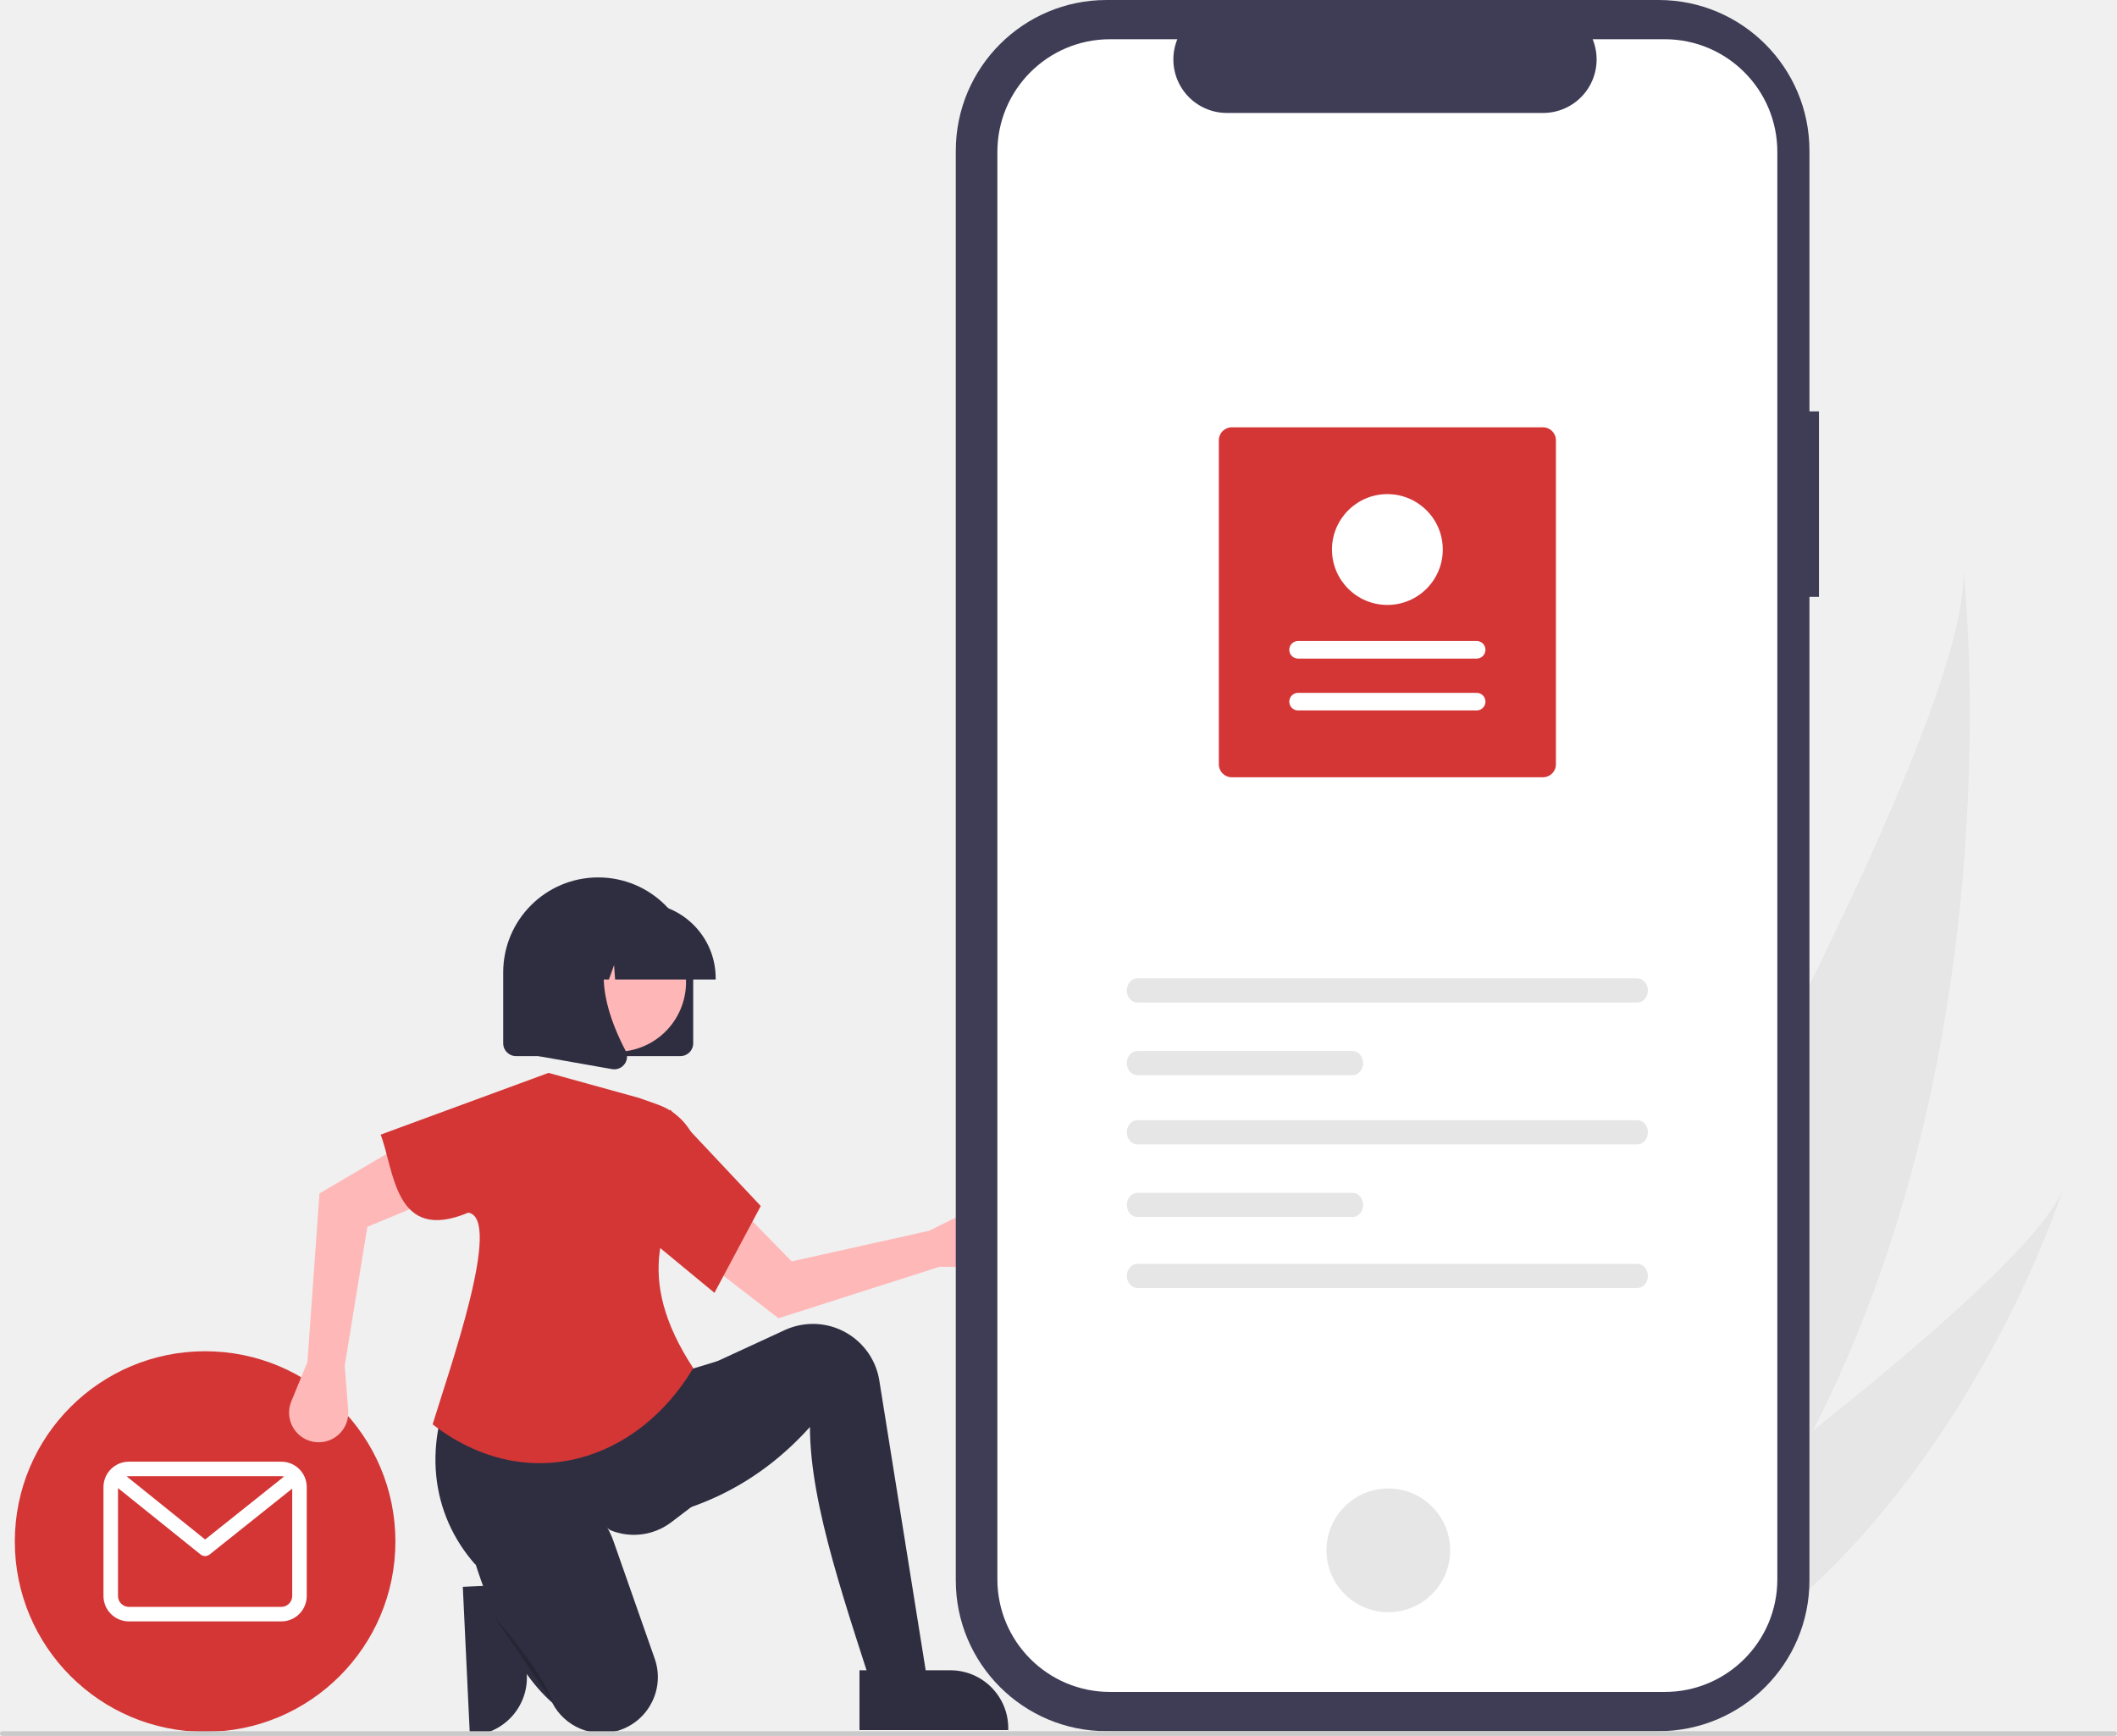
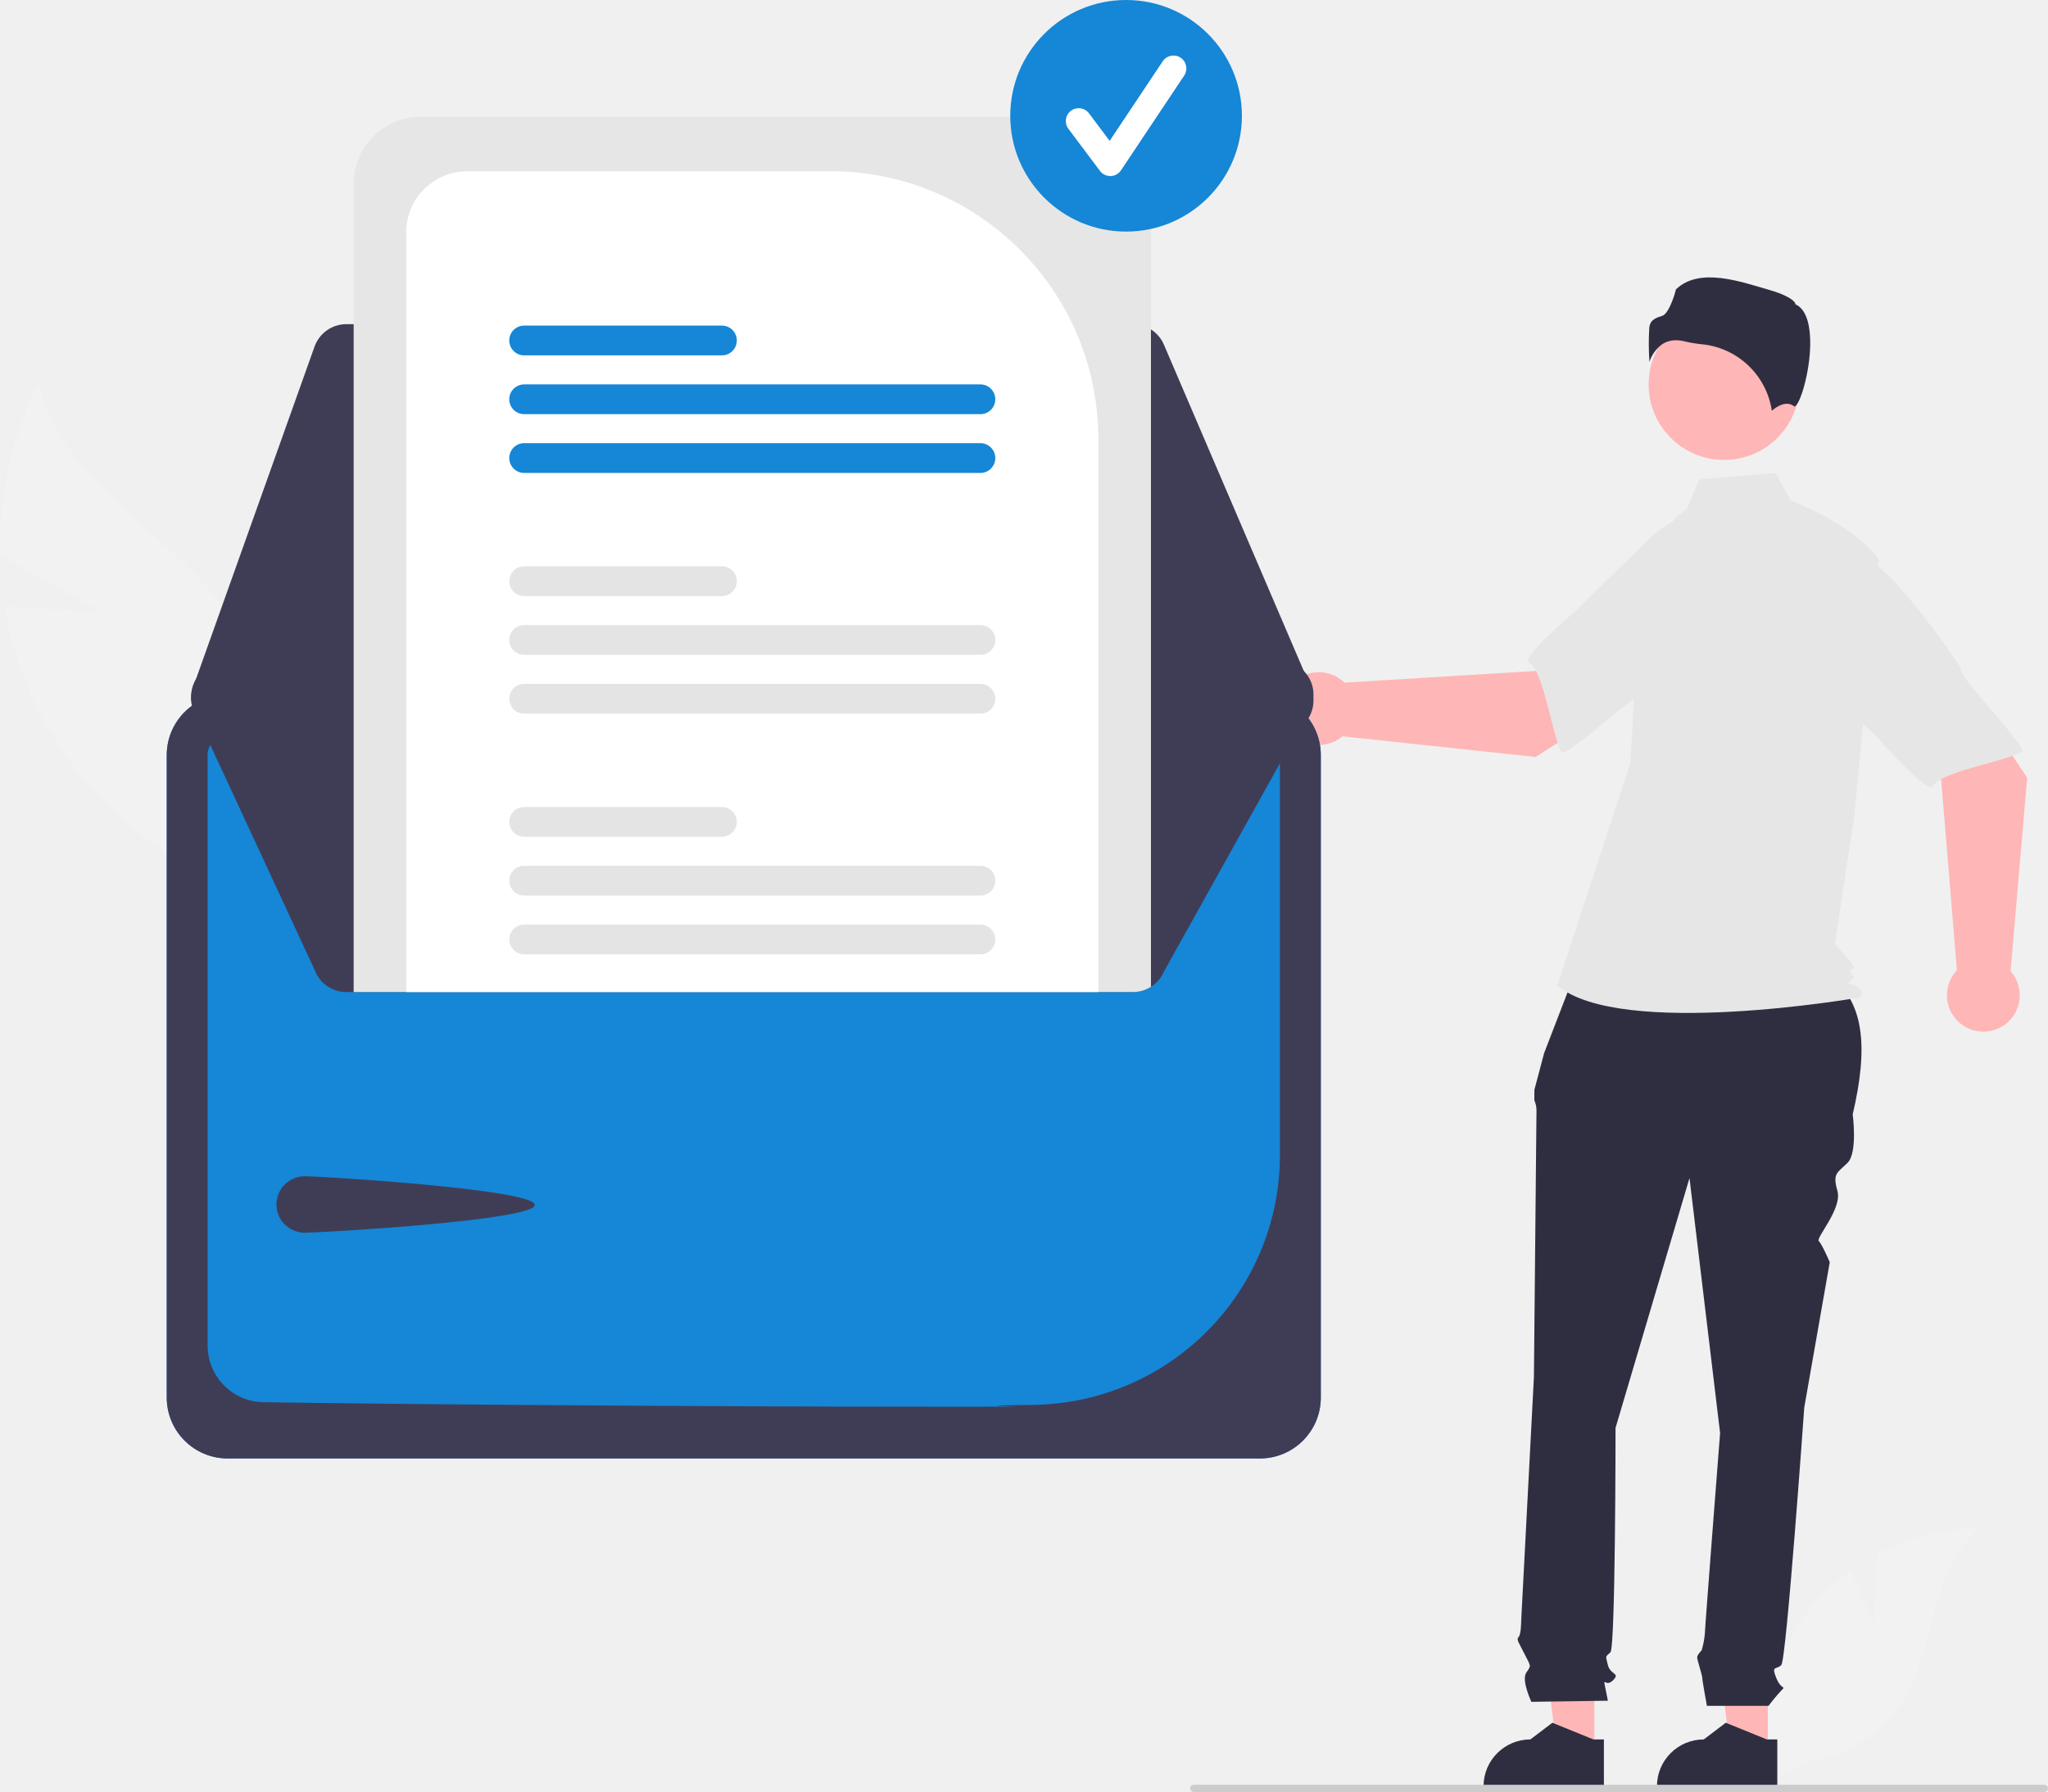
- <svg xmlns="http://www.w3.org/2000/svg" data-name="Layer 1" width="890" height="729.787" viewBox="0 0 890 729.787">
-   <path d="M374.677,751.016l1.81,38.157 0.0.002a24.345,24.345,0,0,1-23.164,25.469l-.79.037-2.964-62.474Z" transform="translate(-155 -85.10634)" fill="#2f2e41" />
-   <path d="M917.171,686.534c-18.173,35.465-41.224,69.764-70.389,100.808-.648.701-1.302,1.384-1.962,2.079l-69.101-32.713c.423-.702.886-1.491,1.385-2.353,29.683-50.787,208.865-360.591,203.203-430.758C980.966,329.384,1002.205,520.765,917.171,686.534Z" transform="translate(-155 -85.10634)" fill="#e6e6e6" />
-   <path d="M860.113,793.652c-.967.55-1.959,1.088-2.957,1.608l-51.838-24.541c.725-.514,1.569-1.122,2.539-1.806,15.881-11.403,63.105-45.613,109.314-82.38,49.658-39.511,98.152-81.964,105.354-102.228C1021.062,588.952,975.611,730.202,860.113,793.652Z" transform="translate(-155 -85.10634)" fill="#e6e6e6" />
-   <circle cx="86.23" cy="648.051" r="80" fill="#d43636" />
-   <path d="M273.275,699.586H209.184a10.694,10.694,0,0,0-10.682,10.682v45.779a10.694,10.694,0,0,0,10.682,10.682h64.091A10.694,10.694,0,0,0,283.957,756.046v-45.779A10.694,10.694,0,0,0,273.275,699.586Zm0,6.104a4.559,4.559,0,0,1,1.134.148l-33.172,26.461-32.978-26.515a4.58,4.58,0,0,1,.925-.094Zm0,54.935H209.184a4.583,4.583,0,0,1-4.578-4.578V710.679l34.711,27.909a3.052,3.052,0,0,0,3.815.007l34.72-27.697v45.148A4.583,4.583,0,0,1,273.275,760.624Z" transform="translate(-155 -85.10634)" fill="#fff" />
-   <path d="M549.968,617.658l17.9.147a12.454,12.454,0,0,0,12.398-14.43h0a12.454,12.454,0,0,0-17.807-9.191L545.579,602.513l-57.737,12.876-24.735-25.289-14.208,23.401,33.378,25.788Z" transform="translate(-155 -85.10634)" fill="#ffb8b8" />
-   <path d="M546.613,802.596l-21.089,4.056c-14.405-45.408-30.013-88.411-30.012-121.67-20.386,22.689-45.667,35.669-75.436,39.746l3.245-50.29,24.334-12.978,37.243-17.189a28.281,28.281,0,0,1,10.365-2.564h0a28.281,28.281,0,0,1,29.412,23.773Z" transform="translate(-155 -85.10634)" fill="#2f2e41" />
-   <path d="M445.627,718.644l-8.406,6.388a26.031,26.031,0,0,1-25.662,3.345h0C387.484,710.331,370.38,715.655,354.878,742.894c-18.594-20.985-23.182-51.295-6.587-82.651L440.355,662.27l18.656-5.678Z" transform="translate(-155 -85.10634)" fill="#2f2e41" />
-   <path d="M414.967,812.623h0a23.507,23.507,0,0,1-27.82-11.721c-8.274-7.287-15.255-17.721-21.309-30.409a235.353,235.353,0,0,1-11.167-28.683c-4.19-12.94,2.816-27.077,15.855-30.948q.582-.173,1.177-.326c17.406-4.469,35.281,5.571,41.231,22.528l17.301,49.308a23.507,23.507,0,0,1-14.398,29.964Q415.404,812.488,414.967,812.623Z" transform="translate(-155 -85.10634)" fill="#2f2e41" />
-   <path d="M362.891,764.878s20.278,22.712,24.334,35.69" transform="translate(-155 -85.10634)" opacity="0.2" style="isolation:isolate" />
-   <path d="M284.244,657.693l-6.787,16.564a12.454,12.454,0,0,0,8.791,16.872h0a12.454,12.454,0,0,0,15.149-13.118l-1.462-18.767,9.496-58.388,32.669-13.57-16.448-21.885L289.309,586.811Z" transform="translate(-155 -85.10634)" fill="#ffb8b8" />
-   <path d="M446.438,660.242c-23.306,39.147-69.767,54.306-109.56,23.652,7-23,29.6-86.567,15-89-31,13-31.045-17.523-36.843-32.799l70.569-25.956,38.123,10.545,7.815,2.773a26.42,26.42,0,0,1,17.582,24.537C433.109,597.129,421.254,621.809,446.438,660.242Z" transform="translate(-155 -85.10634)" fill="#d43636" />
-   <path d="M455.361,628.608,427.377,605.491l9.328-53.94,38.123,40.557Z" transform="translate(-155 -85.10634)" fill="#d43636" />
-   <path id="bc7f4772-a479-43ba-84b6-0038831d0625-542" data-name="b82a9922-ead1-40af-af3b-f133b244cde7" d="M919.705,258.051h-4v-109.545a63.4,63.4,0,0,0-63.4-63.4h-232.087a63.4,63.4,0,0,0-63.4,63.4v600.974a63.4,63.4,0,0,0,63.4,63.4H852.303a63.4,63.4,0,0,0,63.4-63.4V336.027h4Z" transform="translate(-155 -85.10634)" fill="#3f3d56" />
-   <path id="e7549b14-e146-4c1f-8b4f-7638ef62aaf0-543" data-name="b2a7827b-2d2c-407d-93be-35e4c67116bc" d="M854.862,101.599h-30.295a22.495,22.495,0,0,1-20.828,30.994h-132.959a22.495,22.495,0,0,1-20.827-30.991h-28.3a47.348,47.348,0,0,0-47.348,47.348v600.089a47.348,47.348,0,0,0,47.348,47.348H854.854a47.348,47.348,0,0,0,47.348-47.348v-0h0V148.947a47.348,47.348,0,0,0-47.348-47.348h.009Z" transform="translate(-155 -85.10634)" fill="#fff" />
-   <circle id="f4a12a6a-3235-4aa9-87a4-fdfa38e5097e" data-name="e6b07811-3d0f-4972-ba4c-46b0c6566e33" cx="583.658" cy="651.746" r="26" fill="#e6e6e6" />
-   <path d="M633.182,496.405c-2.458,0-4.458,2.283-4.458,5.088s2,5.088,4.458,5.088H843.325c2.458,0,4.458-2.283,4.458-5.088s-2-5.088-4.458-5.088Z" transform="translate(-155 -85.10634)" fill="#e6e6e6" />
-   <path d="M633.182,616.405c-2.458,0-4.458,2.283-4.458,5.088s2,5.088,4.458,5.088H843.325c2.458,0,4.458-2.283,4.458-5.088s-2-5.088-4.458-5.088Z" transform="translate(-155 -85.10634)" fill="#e6e6e6" />
-   <path d="M633.182,526.932c-2.458,0-4.458,2.283-4.458,5.088s2,5.088,4.458,5.088h90.425c2.458,0,4.458-2.283,4.458-5.088s-2-5.088-4.458-5.088Z" transform="translate(-155 -85.10634)" fill="#e6e6e6" />
-   <path d="M633.182,556.03c-2.458,0-4.458,2.283-4.458,5.088s2,5.088,4.458,5.088H843.325c2.458,0,4.458-2.283,4.458-5.088s-2-5.088-4.458-5.088Z" transform="translate(-155 -85.10634)" fill="#e6e6e6" />
-   <path d="M633.182,586.558c-2.458,0-4.458,2.283-4.458,5.088s2,5.088,4.458,5.088h90.425c2.458,0,4.458-2.283,4.458-5.088s-2-5.088-4.458-5.088Z" transform="translate(-155 -85.10634)" fill="#e6e6e6" />
-   <path d="M672.853,264.733H803.667a5.457,5.457,0,0,1,5.451,5.451V406.421a5.457,5.457,0,0,1-5.451,5.451H672.853a5.457,5.457,0,0,1-5.451-5.451V270.184A5.457,5.457,0,0,1,672.853,264.733Z" transform="translate(-155 -85.10634)" fill="#d43636" />
-   <path d="M775.793,383.777a3.7,3.7,0,1,0,.004-7.401H700.727a3.7,3.7,0,1,0-.004,7.401H775.793Z" transform="translate(-155 -85.10634)" fill="#fff" />
-   <path d="M775.793,361.975a3.7,3.7,0,0,0,0-7.401H700.727a3.7,3.7,0,1,0-.004,7.401H775.793Z" transform="translate(-155 -85.10634)" fill="#fff" />
-   <path d="M738.26,292.828a23.293,23.293,0,1,1-23.293,23.293v0A23.319,23.319,0,0,1,738.26,292.828Z" transform="translate(-155 -85.10634)" fill="#fff" />
-   <path d="M441.064,529.077H371.914a5.371,5.371,0,0,1-5.365-5.365V493.906a39.94,39.94,0,1,1,79.88,0v29.806A5.371,5.371,0,0,1,441.064,529.077Z" transform="translate(-155 -85.10634)" fill="#2f2e41" />
-   <circle cx="414.124" cy="497.999" r="29.283" transform="translate(-376.4859 537.3971) rotate(-61.33682)" fill="#ffb6b6" />
-   <path d="M455.878,496.886H413.595l-.434-6.071-2.168,6.071h-6.511l-.859-12.032-4.297,12.032h-12.598V496.29a31.63,31.63,0,0,1,31.594-31.594h5.961A31.63,31.63,0,0,1,455.878,496.29Z" transform="translate(-155 -85.10634)" fill="#2f2e41" />
-   <path d="M413.248,534.64a5.481,5.481,0,0,1-.949-.084l-30.962-5.463V477.923h34.083l-.844.984c-11.74,13.692-2.895,35.894,3.422,47.91a5.286,5.286,0,0,1-.42,5.612A5.344,5.344,0,0,1,413.248,534.64Z" transform="translate(-155 -85.10634)" fill="#2f2e41" />
-   <path d="M516.333,787.282l38.2-.002h.002A24.345,24.345,0,0,1,578.878,811.624v.791l-62.544.002Z" transform="translate(-155 -85.10634)" fill="#2f2e41" />
-   <path d="M1044,814.894H156a1,1,0,0,1,0-2h888a1,1,0,0,1,0,2Z" transform="translate(-155 -85.10634)" fill="#cacaca" />
+ <svg xmlns="http://www.w3.org/2000/svg" data-name="Layer 1" width="674.818" height="590.599" viewBox="0 0 674.818 590.599">
+   <path d="M295.152,355.959l-32.538-18.327a120.491,120.491,0,0,1,12.684-56.569c7.502,34.049,46.981,50.248,65.197,79.977a72.476,72.476,0,0,1,5.884,62.544l2.14,26.399a121.447,121.447,0,0,1-76.249-67.278,117.31,117.31,0,0,1-8.138-28.282C279.302,356.037,295.152,355.959,295.152,355.959Z" transform="translate(-262.5909 -154.7007)" fill="#f2f2f2" />
+   <path d="M880.078,689.371l.998-22.434a72.455,72.455,0,0,1,33.796-8.555c-16.231,13.27-14.203,38.851-25.208,56.697a43.582,43.582,0,0,1-31.959,20.14l-13.583,8.316A73.03,73.03,0,0,1,859.514,684.356a70.543,70.543,0,0,1,12.964-12.046C875.732,680.888,880.078,689.371,880.078,689.371Z" transform="translate(-262.5909 -154.7007)" fill="#f2f2f2" />
+   <polygon points="582.489 577.289 570.189 577.288 564.338 529.848 582.491 529.849 582.489 577.289" fill="#ffb6b6" />
+   <path d="M848.216,743.912l-39.658-.001v-.502a15.437,15.437,0,0,1,15.436-15.436h.001l7.244-5.496,13.516,5.497,3.462 0Z" transform="translate(-262.5909 -154.7007)" fill="#2f2e41" />
+   <polygon points="525.348 577.289 513.049 577.288 507.198 529.848 525.351 529.849 525.348 577.289" fill="#ffb6b6" />
+   <path d="M791.076,743.912l-39.658-.001v-.502a15.437,15.437,0,0,1,15.436-15.436h.001l7.244-5.496,13.516,5.497,3.462 0Z" transform="translate(-262.5909 -154.7007)" fill="#2f2e41" />
+   <path d="M782.615,472.631l80,2c15.194,8.252,15.424,26.114,10.446,47.32,0,0,1.681,12.604-1.681,15.966s-5.042,3.361-3.361,9.243-7.199,15.489-6.12,16.568,3.599,6.961,3.599,6.961l-8.403,47.897s-5.882,83.19-7.563,84.87-3.361,0-1.681,4.201,3.361,2.521,1.681,4.201a61.888,61.888,0,0,0-4.201,5.042h-20.316s-1.532-8.403-1.532-9.243-1.681-5.882-1.681-6.722,1.485-2.326,1.485-2.326a27.645,27.645,0,0,0,1.035-5.237c0-1.681,5.042-66.384,5.042-66.384l-10.084-84.03-24.369,82.349s0,72.266-1.681,73.946-1.681.84-.84,4.201,4.201,2.521,1.681,5.042-3.361-1.681-2.521,2.521l.84,4.202-25.209.361s-3.361-7.083-1.681-9.604,1.58-1.833-.471-5.958-2.891-4.966-2.05-5.806.84-5.31.84-5.31l4.201-80.401s.84-84.87.84-87.391a8.382,8.382,0,0,0-.698-3.78v-3.422l3.219-12.125Z" transform="translate(-262.5909 -154.7007)" fill="#2f2e41" />
+   <circle cx="568.082" cy="126.726" r="24.856" fill="#ffb6b6" />
+   <path d="M818.244,322.712c-5.355,3.184-8.558,9.033-10.397,14.985a142.008,142.008,0,0,0-6.102,33.929l-1.942,34.475-24.055,73.408c20.847,17.64,99.209,4.009,99.209,4.009s2.405-.802,0-3.207-4.747-.274-2.342-2.68.747.274-.055-2.131,0-.802.802-1.604-6.207-8.018-6.207-8.018L873.57,423.741l8.018-84.993c-9.622-12.027-28.973-19.117-28.973-19.117l-5-9-25,2Z" transform="translate(-262.5909 -154.7007)" fill="#e6e6e6" />
+   <path d="M814.835,266.839a11.746,11.746,0,0,1,2.85.374,40.565,40.565,0,0,0,5.579.936,25.852,25.852,0,0,1,23.148,21.928c1.444-1.259,4.731-3.576,7.425-1.423h0c.041.034.065.052.16.007,1.789-.849,4.965-11.295,5.061-20.493.051-4.882-.718-11.116-4.666-13.09l-.208-.104-.055-.226c-.264-1.098-3.211-2.973-8.333-4.432-9.309-2.651-23.184-7.816-30.998-.215-.591,2.562-2.515,8.046-4.458,8.668-2.152.688-4.01,1.282-4.303,3.921a80.91,80.91,0,0,0,.053,11.279,11.519,11.519,0,0,1,4.092-5.749A8.111,8.111,0,0,1,814.835,266.839Z" transform="translate(-262.5909 -154.7007)" fill="#2f2e41" />
+   <path d="M768.57,404.182l40.603-26.003-20.451-27.185-20.194,24.84-62.919,3.859a11.991,11.991,0,1,0-.671,17.671Z" transform="translate(-262.5909 -154.7007)" fill="#ffb6b6" />
+   <path d="M846.858,341.883c2.357,14.262-42.146,41.495-42.146,41.495-.001-3.347-26.562,21.923-27.761,19.147-3.407-7.89-5.803-26.579-10.564-29.57-2.723-1.711,16.399-17.781,16.399-17.781s10.01-10.084,23.145-22.803a30.644,30.644,0,0,1,28.382-8.296S844.502,327.622,846.858,341.883Z" transform="translate(-262.5909 -154.7007)" fill="#e6e6e6" />
+   <path d="M930.548,411.008l-26.857-40.043-26.746,21.022,25.262,19.663,5.19,62.823a11.991,11.991,0,1,0,17.681.297Z" transform="translate(-262.5909 -154.7007)" fill="#ffb6b6" />
+   <path d="M866.605,334.056c14.209-2.658,42.378,41.258,42.378,41.258-3.347.072,22.481,26.092,19.731,27.349-7.816,3.574-26.45,6.365-29.34,11.188-1.653,2.759-18.124-16.019-18.124-16.019s-10.294-9.794-23.288-22.657a30.644,30.644,0,0,1-8.895-28.2S852.397,336.714,866.605,334.056Z" transform="translate(-262.5909 -154.7007)" fill="#e6e6e6" />
+   <path d="M937.409,744.109a1.186,1.186,0,0,1-1.19,1.19h-280.29a1.19,1.19,0,1,1,0-2.38h280.29A1.187,1.187,0,0,1,937.409,744.109Z" transform="translate(-262.5909 -154.7007)" fill="#ccc" />
+   <path d="M677.753,383.493H337.583a20.068,20.068,0,0,0-20.046,20.046V615.327a20.069,20.069,0,0,0,20.046,20.046H677.752a20.069,20.069,0,0,0,20.046-20.046V403.539A20.068,20.068,0,0,0,677.753,383.493Z" transform="translate(-262.5909 -154.7007)" fill="#1686d6" />
+   <path d="M677.753,383.493H337.583a20.068,20.068,0,0,0-20.046,20.046V615.327a20.069,20.069,0,0,0,20.046,20.046H677.752a20.069,20.069,0,0,0,20.046-20.046V403.539A20.068,20.068,0,0,0,677.753,383.493Zm6.578,152.13A82.406,82.406,0,0,1,603.313,617.707c-34.516.449,19.098.625-22.532.625-95.193,0-194.452-.91-231.487-1.499A18.675,18.675,0,0,1,331.004,598.233V403.554a6.601,6.601,0,0,1,6.577-6.593H677.739a6.6,6.6,0,0,1,6.592,6.576Z" transform="translate(-262.5909 -154.7007)" fill="#3f3d56" />
+   <path d="M635.878,261.538H376.704a11.139,11.139,0,0,0-10.471,7.384l-40.028,112.3a11.117,11.117,0,0,0,10.455,14.849l347.595.617h.015a11.116,11.116,0,0,0,10.217-15.495l-.606.259.606-.259-48.393-112.917A11.103,11.103,0,0,0,635.878,261.538Z" transform="translate(-262.5909 -154.7007)" fill="#3f3d56" />
+   <path d="M695.389,383.631a11.146,11.146,0,0,1-.9,4.38l-48.39,86.92a11.147,11.147,0,0,1-10.22,6.73h-259.17a11.147,11.147,0,0,1-10.48-7.38l-40.02-86.3a11.109,11.109,0,0,1,6.74-14.2,10.937,10.937,0,0,1,3.71-.65l42.46-.08,17.33-.03,228.04-.4,17.34-.03,42.43-.08h.01A11.122,11.122,0,0,1,695.389,383.631Z" transform="translate(-262.5909 -154.7007)" fill="#3f3d56" />
+   <path d="M363.084,542.358c5.139,0,75.714,4.313,75.714,9.453s-70.575,9.159-75.714,9.159a9.306,9.306,0,1,1,0-18.611Z" transform="translate(-262.5909 -154.7007)" fill="#3f3d56" />
+   <path d="M619.739,193.221h-218.53a22.116,22.116,0,0,0-22.09,22.09v266.35h256.76a10.977,10.977,0,0,0,5.95-1.73v-264.62A22.116,22.116,0,0,0,619.739,193.221Z" transform="translate(-262.5909 -154.7007)" fill="#e6e6e6" />
+   <path d="M536.329,211.131h-119.76a20.14,20.14,0,0,0-20.12,20.11v250.42h228.04v-182.37A88.262,88.262,0,0,0,536.329,211.131Z" transform="translate(-262.5909 -154.7007)" fill="#fff" />
+   <path d="M585.639,459.421h-150.34a4.9,4.9,0,1,0,0,9.8h150.34a4.9,4.9,0,1,0,0-9.8Z" transform="translate(-262.5909 -154.7007)" fill="#e4e4e4" />
+   <path d="M585.639,440.041h-150.34a4.905,4.905,0,0,0,0,9.81h150.34a4.905,4.905,0,1,0,0-9.81Z" transform="translate(-262.5909 -154.7007)" fill="#e4e4e4" />
+   <path d="M500.468,420.671h-65.17a4.9,4.9,0,1,0,0,9.8h65.17a4.9,4.9,0,1,0,0-9.8Z" transform="translate(-262.5909 -154.7007)" fill="#e4e4e4" />
+   <path d="M585.639,380.091h-150.34a4.905,4.905,0,0,0,0,9.81h150.34a4.905,4.905,0,1,0,0-9.81Z" transform="translate(-262.5909 -154.7007)" fill="#e4e4e4" />
+   <path d="M585.639,360.721h-150.34a4.9,4.9,0,1,0,0,9.8h150.34a4.9,4.9,0,1,0,0-9.8Z" transform="translate(-262.5909 -154.7007)" fill="#e4e4e4" />
+   <path d="M500.468,341.341h-65.17a4.905,4.905,0,0,0,0,9.81h65.17a4.905,4.905,0,1,0,0-9.81Z" transform="translate(-262.5909 -154.7007)" fill="#e4e4e4" />
+   <path d="M585.639,300.761h-150.34a4.905,4.905,0,0,0,0,9.81h150.34a4.905,4.905,0,1,0,0-9.81Z" transform="translate(-262.5909 -154.7007)" fill="#1686d6" />
+   <path d="M585.639,281.391h-150.34a4.905,4.905,0,0,0,0,9.81h150.34a4.905,4.905,0,1,0,0-9.81Z" transform="translate(-262.5909 -154.7007)" fill="#1686d6" />
+   <path d="M500.468,262.011h-65.17a4.905,4.905,0,0,0,0,9.81h65.17a4.905,4.905,0,1,0,0-9.81Z" transform="translate(-262.5909 -154.7007)" fill="#1686d6" />
+   <circle cx="371.045" cy="38.163" r="38.163" fill="#1686d6" />
+   <path d="M628.429,212.725a4.244,4.244,0,0,1-3.396-1.698l-10.411-13.882a4.245,4.245,0,1,1,6.792-5.094l6.811,9.081,17.494-26.241a4.245,4.245,0,1,1,7.064,4.71L631.962,210.835a4.247,4.247,0,0,1-3.414,1.889C628.508,212.725,628.469,212.725,628.429,212.725Z" transform="translate(-262.5909 -154.7007)" fill="#fff" />
</svg>
